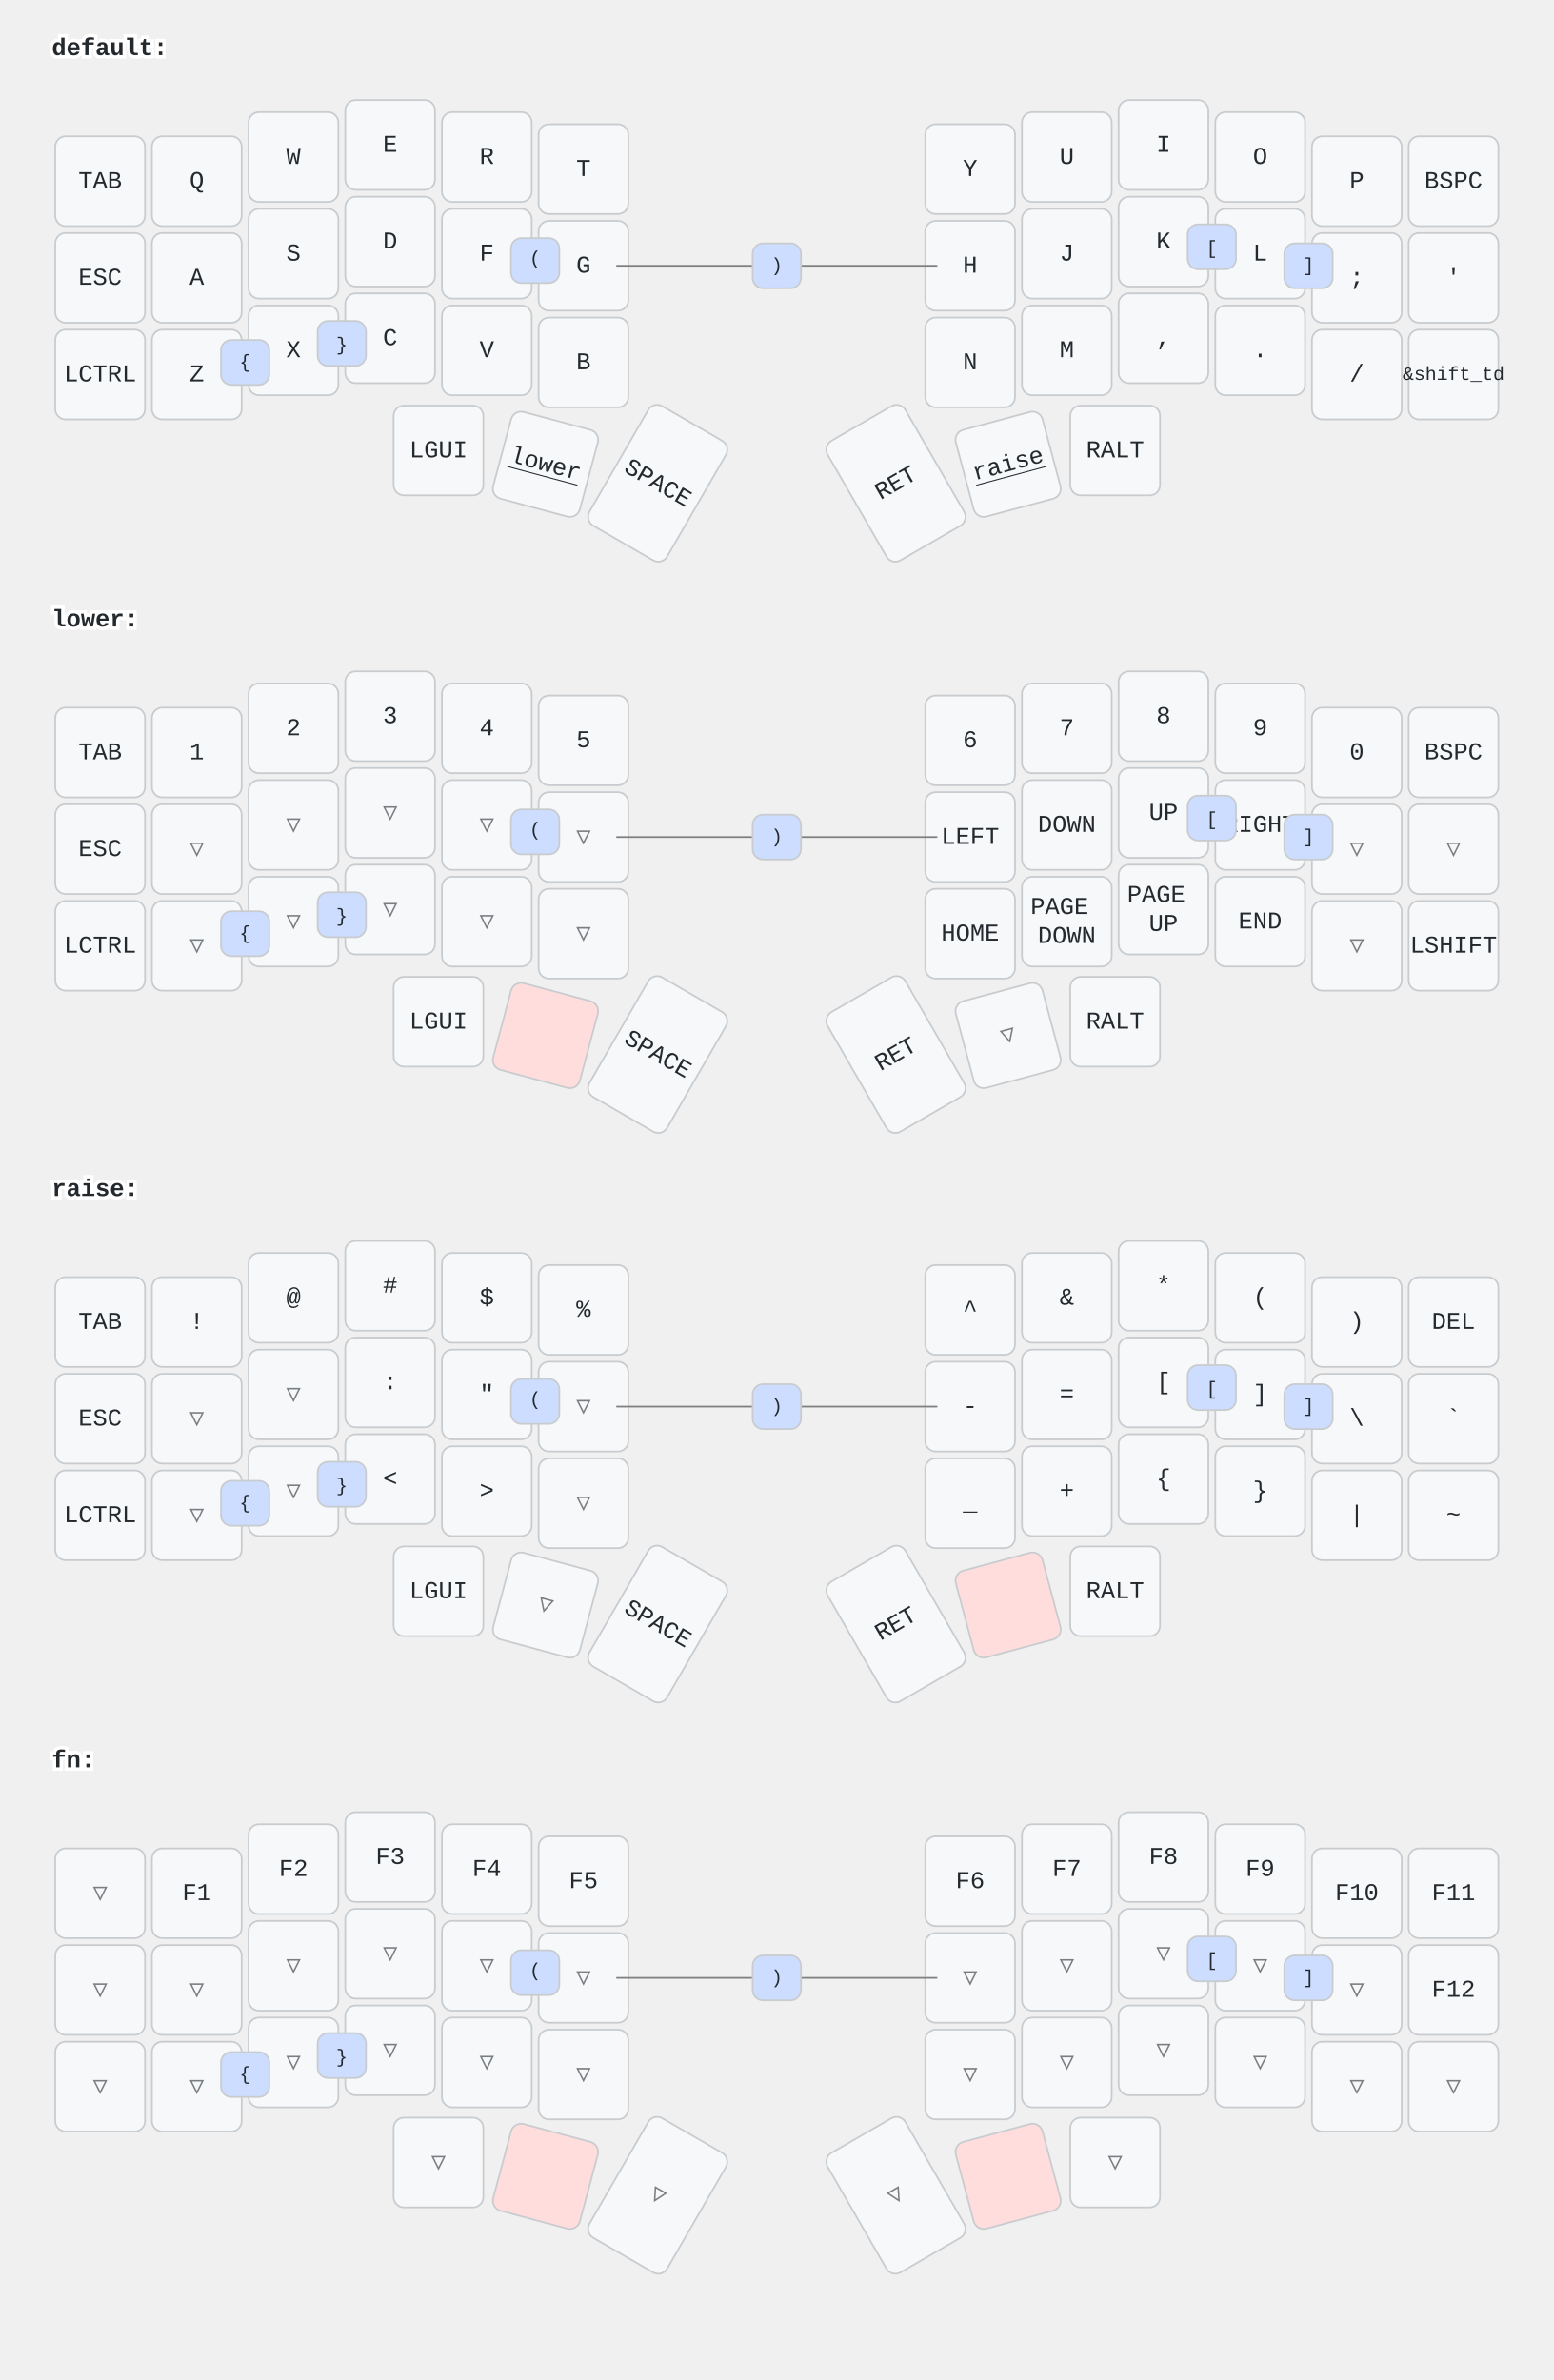
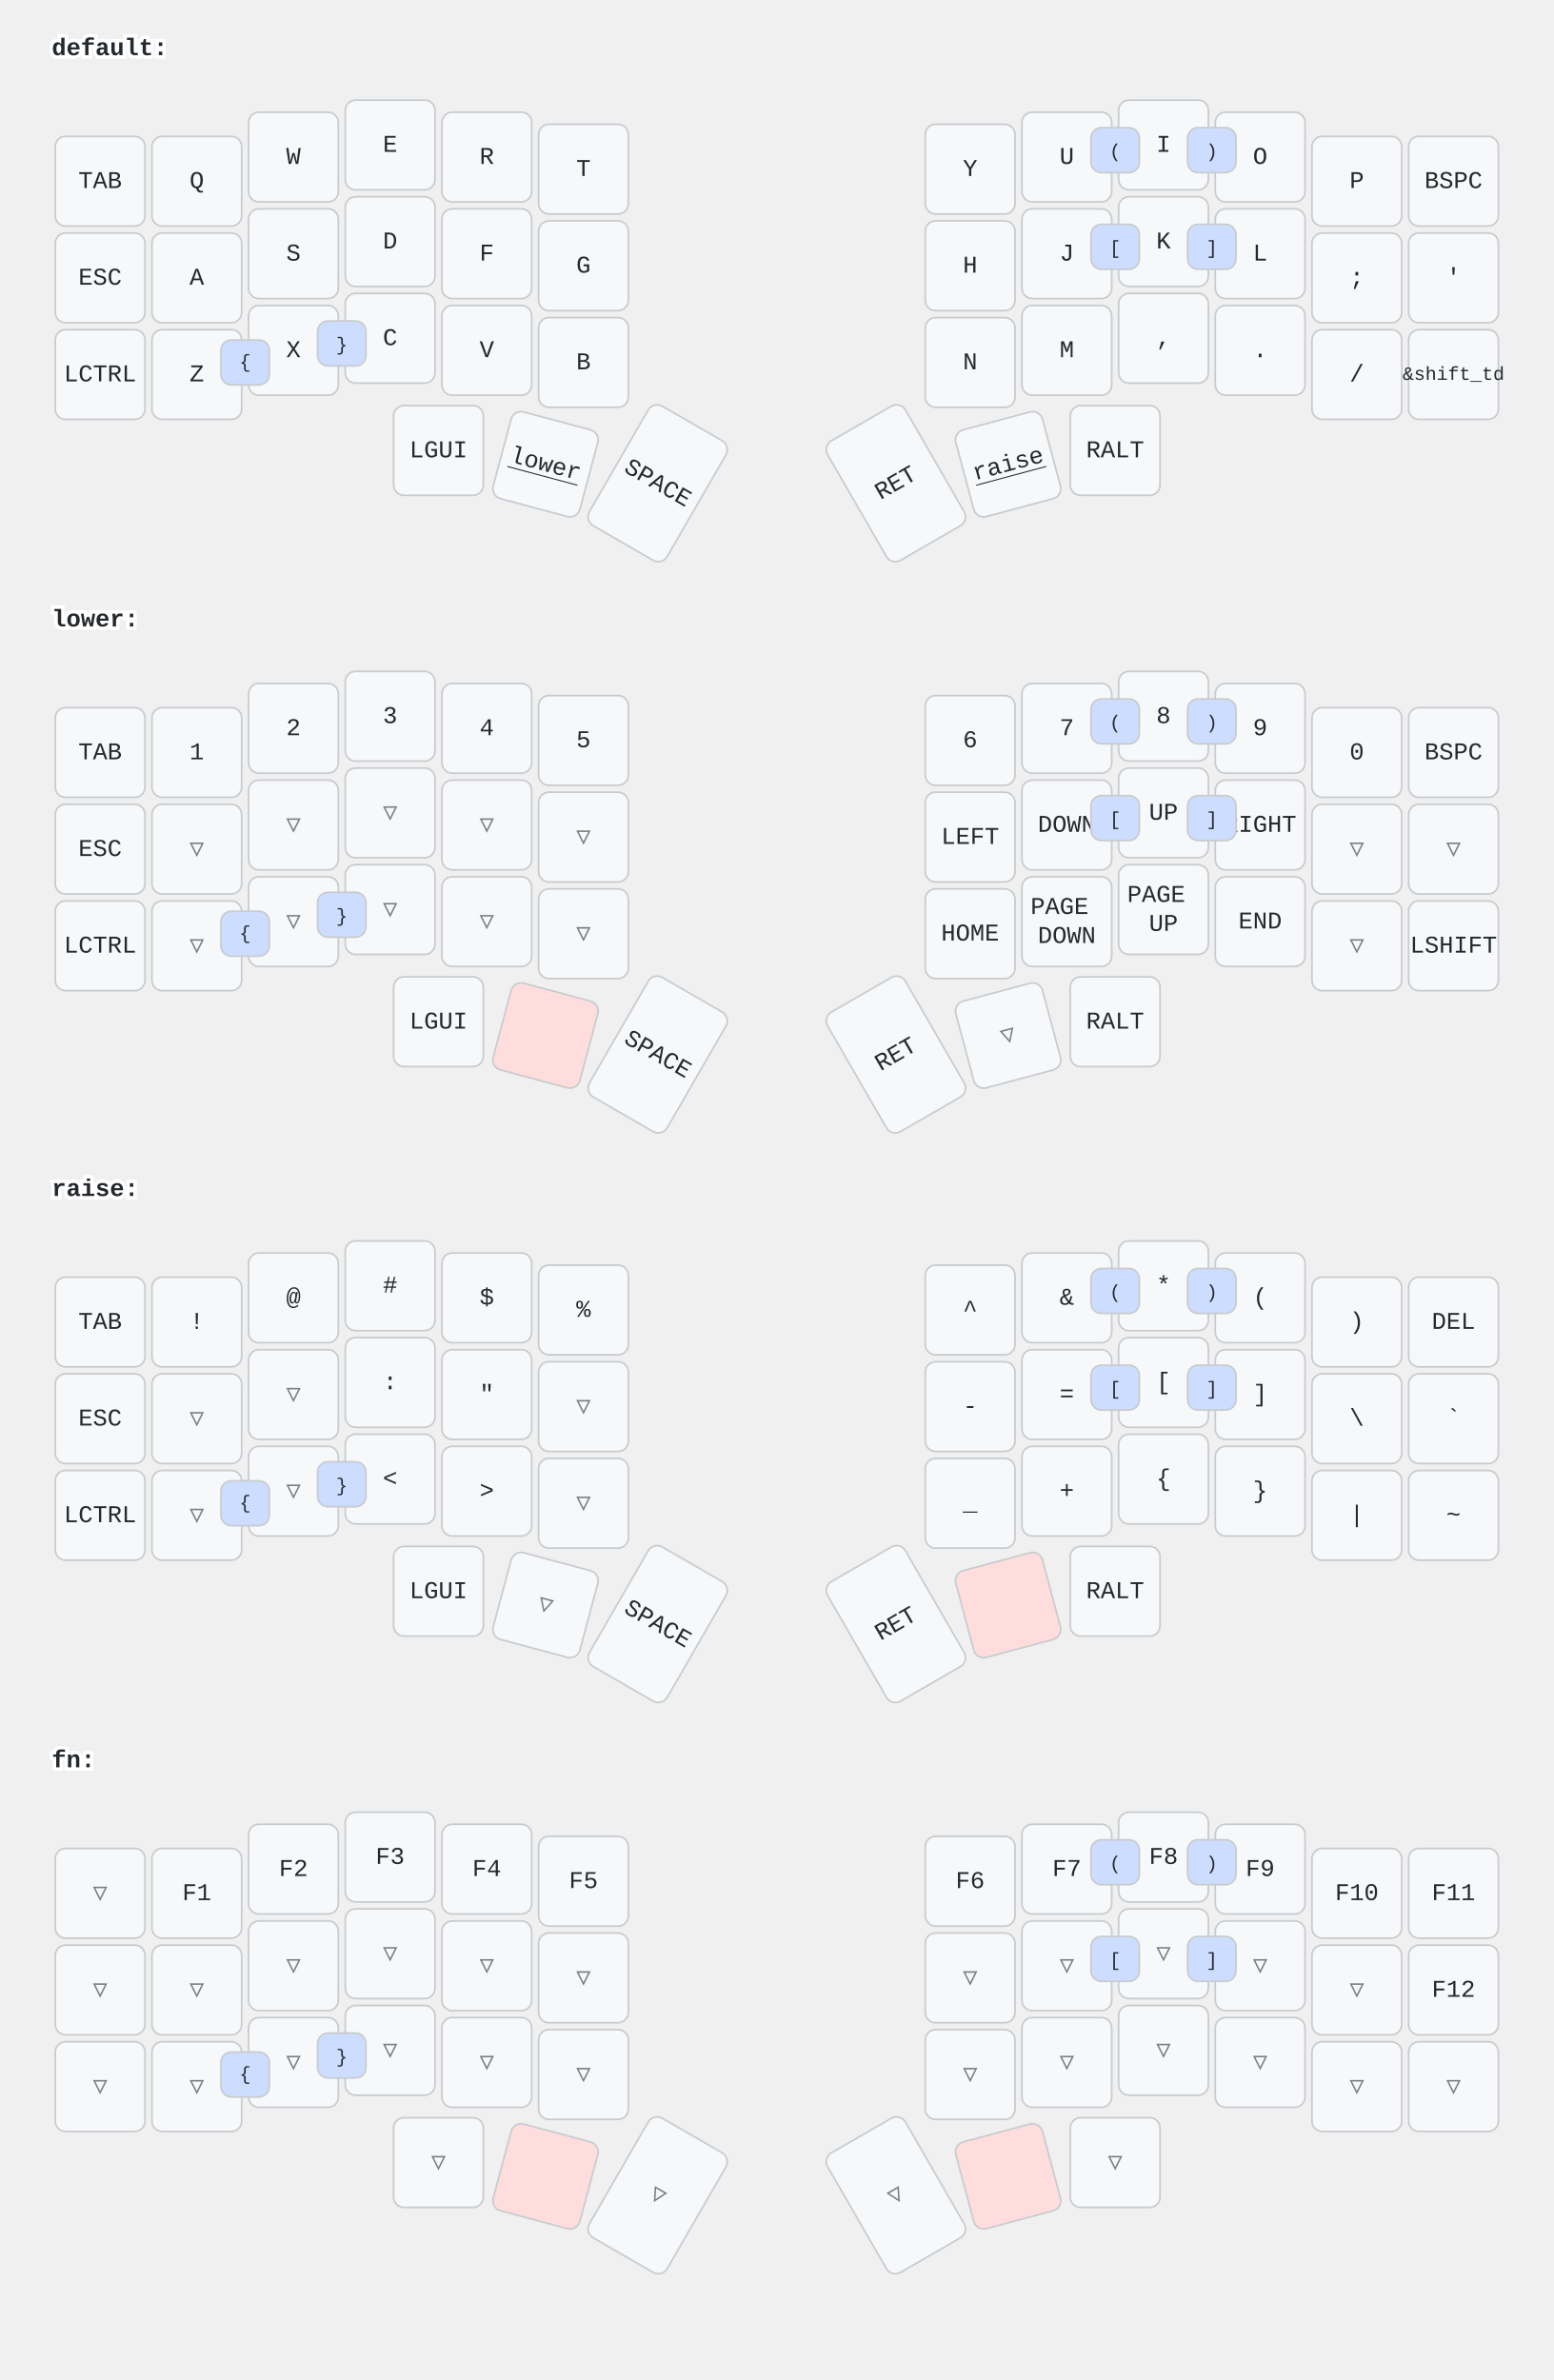
<svg xmlns="http://www.w3.org/2000/svg" width="900" height="1379" viewBox="0 0 900 1379" class="keymap">
  <style>/* inherit to force styles through use tags */
svg path {
    fill: inherit;
}

/* font and background color specifications */
svg.keymap {
    font-family: SFMono-Regular,Consolas,Liberation Mono,Menlo,monospace;
    font-size: 14px;
    font-kerning: normal;
    text-rendering: optimizeLegibility;
    fill: #24292e;
}

/* default key styling */
rect.key {
    fill: #f6f8fa;
}

rect.key, rect.combo {
    stroke: #c9cccf;
    stroke-width: 1;
}

/* default key side styling, only used is draw_key_sides is set */
rect.side {
    filter: brightness(90%);
}

/* color accent for combo boxes */
rect.combo, rect.combo-separate {
    fill: #cdf;
}

/* color accent for held keys */
rect.held, rect.combo.held {
    fill: #fdd;
}

/* color accent for ghost (optional) keys */
rect.ghost, rect.combo.ghost {
    stroke-dasharray: 4, 4;
    stroke-width: 2;
}

text {
    text-anchor: middle;
    dominant-baseline: middle;
}

/* styling for layer labels */
text.label {
    font-weight: bold;
    text-anchor: start;
    stroke: white;
    stroke-width: 4;
    paint-order: stroke;
}

/* styling for optional footer */
text.footer {
    text-anchor: end;
    dominant-baseline: auto;
    stroke: white;
    stroke-width: 4;
    paint-order: stroke;
}

/* styling for combo tap, and key non-tap label text */
text.combo, text.hold, text.shifted, text.left, text.right {
    font-size: 11px;
}

text.hold {
    text-anchor: middle;
    dominant-baseline: auto;
}

text.shifted {
    text-anchor: middle;
    dominant-baseline: hanging;
}

text.left {
    text-anchor: start;
}

text.right {
    text-anchor: end;
}

text.layer-activator {
    text-decoration: underline;
}

/* styling for hold/shifted label text in combo box */
text.combo.hold, text.combo.shifted, text.combo.left, text.combo.right {
    font-size: 8px;
}

/* lighter symbol for transparent keys */
text.trans {
    fill: #7b7e81;
}

/* styling for combo dendrons */
path.combo {
    stroke-width: 1;
    stroke: gray;
    fill: none;
}

/* Start Tabler Icons Cleanup */
/* cannot use height/width with glyphs */
.icon-tabler &gt; path {
    fill: inherit;
    stroke: inherit;
    stroke-width: 2;
}
/* hide tabler's default box */
.icon-tabler &gt; path[stroke="none"][fill="none"] {
    visibility: hidden;
}
/* End Tabler Icons Cleanup */
</style>
  <g transform="translate(30, 0)" class="layer-default">
    <text x="0" y="28" class="label" id="default">default:</text>
    <g transform="translate(0, 56)">
      <g transform="translate(28, 49)" class="key keypos-0">
        <rect rx="6" ry="6" x="-26" y="-26" width="52" height="52" class="key" />
        <text x="0" y="0" class="key tap">TAB</text>
      </g>
      <g transform="translate(84, 49)" class="key keypos-1">
        <rect rx="6" ry="6" x="-26" y="-26" width="52" height="52" class="key" />
        <text x="0" y="0" class="key tap">Q</text>
      </g>
      <g transform="translate(140, 35)" class="key keypos-2">
        <rect rx="6" ry="6" x="-26" y="-26" width="52" height="52" class="key" />
        <text x="0" y="0" class="key tap">W</text>
      </g>
      <g transform="translate(196, 28)" class="key keypos-3">
        <rect rx="6" ry="6" x="-26" y="-26" width="52" height="52" class="key" />
        <text x="0" y="0" class="key tap">E</text>
      </g>
      <g transform="translate(252, 35)" class="key keypos-4">
        <rect rx="6" ry="6" x="-26" y="-26" width="52" height="52" class="key" />
        <text x="0" y="0" class="key tap">R</text>
      </g>
      <g transform="translate(308, 42)" class="key keypos-5">
        <rect rx="6" ry="6" x="-26" y="-26" width="52" height="52" class="key" />
        <text x="0" y="0" class="key tap">T</text>
      </g>
      <g transform="translate(532, 42)" class="key keypos-6">
        <rect rx="6" ry="6" x="-26" y="-26" width="52" height="52" class="key" />
        <text x="0" y="0" class="key tap">Y</text>
      </g>
      <g transform="translate(588, 35)" class="key keypos-7">
        <rect rx="6" ry="6" x="-26" y="-26" width="52" height="52" class="key" />
        <text x="0" y="0" class="key tap">U</text>
      </g>
      <g transform="translate(644, 28)" class="key keypos-8">
        <rect rx="6" ry="6" x="-26" y="-26" width="52" height="52" class="key" />
        <text x="0" y="0" class="key tap">I</text>
      </g>
      <g transform="translate(700, 35)" class="key keypos-9">
        <rect rx="6" ry="6" x="-26" y="-26" width="52" height="52" class="key" />
        <text x="0" y="0" class="key tap">O</text>
      </g>
      <g transform="translate(756, 49)" class="key keypos-10">
        <rect rx="6" ry="6" x="-26" y="-26" width="52" height="52" class="key" />
        <text x="0" y="0" class="key tap">P</text>
      </g>
      <g transform="translate(812, 49)" class="key keypos-11">
        <rect rx="6" ry="6" x="-26" y="-26" width="52" height="52" class="key" />
        <text x="0" y="0" class="key tap">BSPC</text>
      </g>
      <g transform="translate(28, 105)" class="key keypos-12">
        <rect rx="6" ry="6" x="-26" y="-26" width="52" height="52" class="key" />
        <text x="0" y="0" class="key tap">ESC</text>
      </g>
      <g transform="translate(84, 105)" class="key keypos-13">
        <rect rx="6" ry="6" x="-26" y="-26" width="52" height="52" class="key" />
        <text x="0" y="0" class="key tap">A</text>
      </g>
      <g transform="translate(140, 91)" class="key keypos-14">
        <rect rx="6" ry="6" x="-26" y="-26" width="52" height="52" class="key" />
        <text x="0" y="0" class="key tap">S</text>
      </g>
      <g transform="translate(196, 84)" class="key keypos-15">
        <rect rx="6" ry="6" x="-26" y="-26" width="52" height="52" class="key" />
        <text x="0" y="0" class="key tap">D</text>
      </g>
      <g transform="translate(252, 91)" class="key keypos-16">
        <rect rx="6" ry="6" x="-26" y="-26" width="52" height="52" class="key" />
        <text x="0" y="0" class="key tap">F</text>
      </g>
      <g transform="translate(308, 98)" class="key keypos-17">
        <rect rx="6" ry="6" x="-26" y="-26" width="52" height="52" class="key" />
        <text x="0" y="0" class="key tap">G</text>
      </g>
      <g transform="translate(532, 98)" class="key keypos-18">
        <rect rx="6" ry="6" x="-26" y="-26" width="52" height="52" class="key" />
        <text x="0" y="0" class="key tap">H</text>
      </g>
      <g transform="translate(588, 91)" class="key keypos-19">
        <rect rx="6" ry="6" x="-26" y="-26" width="52" height="52" class="key" />
        <text x="0" y="0" class="key tap">J</text>
      </g>
      <g transform="translate(644, 84)" class="key keypos-20">
        <rect rx="6" ry="6" x="-26" y="-26" width="52" height="52" class="key" />
        <text x="0" y="0" class="key tap">K</text>
      </g>
      <g transform="translate(700, 91)" class="key keypos-21">
        <rect rx="6" ry="6" x="-26" y="-26" width="52" height="52" class="key" />
        <text x="0" y="0" class="key tap">L</text>
      </g>
      <g transform="translate(756, 105)" class="key keypos-22">
        <rect rx="6" ry="6" x="-26" y="-26" width="52" height="52" class="key" />
        <text x="0" y="0" class="key tap">;</text>
      </g>
      <g transform="translate(812, 105)" class="key keypos-23">
        <rect rx="6" ry="6" x="-26" y="-26" width="52" height="52" class="key" />
        <text x="0" y="0" class="key tap">'</text>
      </g>
      <g transform="translate(28, 161)" class="key keypos-24">
        <rect rx="6" ry="6" x="-26" y="-26" width="52" height="52" class="key" />
        <text x="0" y="0" class="key tap">LCTRL</text>
      </g>
      <g transform="translate(84, 161)" class="key keypos-25">
        <rect rx="6" ry="6" x="-26" y="-26" width="52" height="52" class="key" />
        <text x="0" y="0" class="key tap">Z</text>
      </g>
      <g transform="translate(140, 147)" class="key keypos-26">
        <rect rx="6" ry="6" x="-26" y="-26" width="52" height="52" class="key" />
        <text x="0" y="0" class="key tap">X</text>
      </g>
      <g transform="translate(196, 140)" class="key keypos-27">
        <rect rx="6" ry="6" x="-26" y="-26" width="52" height="52" class="key" />
        <text x="0" y="0" class="key tap">C</text>
      </g>
      <g transform="translate(252, 147)" class="key keypos-28">
        <rect rx="6" ry="6" x="-26" y="-26" width="52" height="52" class="key" />
        <text x="0" y="0" class="key tap">V</text>
      </g>
      <g transform="translate(308, 154)" class="key keypos-29">
        <rect rx="6" ry="6" x="-26" y="-26" width="52" height="52" class="key" />
        <text x="0" y="0" class="key tap">B</text>
      </g>
      <g transform="translate(532, 154)" class="key keypos-30">
        <rect rx="6" ry="6" x="-26" y="-26" width="52" height="52" class="key" />
        <text x="0" y="0" class="key tap">N</text>
      </g>
      <g transform="translate(588, 147)" class="key keypos-31">
        <rect rx="6" ry="6" x="-26" y="-26" width="52" height="52" class="key" />
        <text x="0" y="0" class="key tap">M</text>
      </g>
      <g transform="translate(644, 140)" class="key keypos-32">
        <rect rx="6" ry="6" x="-26" y="-26" width="52" height="52" class="key" />
        <text x="0" y="0" class="key tap">,</text>
      </g>
      <g transform="translate(700, 147)" class="key keypos-33">
        <rect rx="6" ry="6" x="-26" y="-26" width="52" height="52" class="key" />
        <text x="0" y="0" class="key tap">.</text>
      </g>
      <g transform="translate(756, 161)" class="key keypos-34">
        <rect rx="6" ry="6" x="-26" y="-26" width="52" height="52" class="key" />
        <text x="0" y="0" class="key tap">/</text>
      </g>
      <g transform="translate(812, 161)" class="key keypos-35">
        <rect rx="6" ry="6" x="-26" y="-26" width="52" height="52" class="key" />
        <text x="0" y="0" class="key tap">
          <tspan style="font-size: 78%">&amp;shift_td</tspan>
        </text>
      </g>
      <g transform="translate(224, 205)" class="key keypos-36">
        <rect rx="6" ry="6" x="-26" y="-26" width="52" height="52" class="key" />
        <text x="0" y="0" class="key tap">LGUI</text>
      </g>
      <g transform="translate(286, 213) rotate(15.0)" class="key keypos-37">
        <rect rx="6" ry="6" x="-26" y="-26" width="52" height="52" class="key" />
        <a href="#lower">
          <text x="0" y="0" class="key tap layer-activator">lower</text>
        </a>
      </g>
      <g transform="translate(351, 224) rotate(30.0)" class="key keypos-38">
        <rect rx="6" ry="6" x="-26" y="-40" width="52" height="80" class="key" />
        <text x="0" y="0" class="key tap">SPACE</text>
      </g>
      <g transform="translate(489, 224) rotate(-30.0)" class="key keypos-39">
        <rect rx="6" ry="6" x="-26" y="-40" width="52" height="80" class="key" />
        <text x="0" y="0" class="key tap">RET</text>
      </g>
      <g transform="translate(554, 213) rotate(-15.0)" class="key keypos-40">
        <rect rx="6" ry="6" x="-26" y="-26" width="52" height="52" class="key" />
        <a href="#raise">
          <text x="0" y="0" class="key tap layer-activator">raise</text>
        </a>
      </g>
      <g transform="translate(616, 205)" class="key keypos-41">
        <rect rx="6" ry="6" x="-26" y="-26" width="52" height="52" class="key" />
        <text x="0" y="0" class="key tap">RALT</text>
      </g>
      <g class="combo combopos-0">
-         <rect rx="6" ry="6" x="266" y="82" width="28" height="26" class="combo" />
-         <text x="280" y="94" class="combo tap">(</text>
+         <rect rx="6" ry="6" x="602" y="18" width="28" height="26" class="combo" />
+         <text x="616" y="32" class="combo tap">(</text>
      </g>
      <g class="combo combopos-1">
-         <path d="M420,98 l-93,0" class="combo" />
-         <path d="M420,98 l93,0" class="combo" />
-         <rect rx="6" ry="6" x="406" y="85" width="28" height="26" class="combo" />
-         <text x="420" y="98" class="combo tap">)</text>
+         <rect rx="6" ry="6" x="658" y="18" width="28" height="26" class="combo" />
+         <text x="672" y="32" class="combo tap">)</text>
      </g>
      <g class="combo combopos-2">
+         <rect rx="6" ry="6" x="602" y="74" width="28" height="26" class="combo" />
+         <text x="616" y="88" class="combo tap">[</text>
+       </g>
+       <g class="combo combopos-3">
        <rect rx="6" ry="6" x="658" y="74" width="28" height="26" class="combo" />
-         <text x="672" y="88" class="combo tap">[</text>
-       </g>
-       <g class="combo combopos-3">
-         <rect rx="6" ry="6" x="714" y="85" width="28" height="26" class="combo" />
-         <text x="728" y="98" class="combo tap">]</text>
+         <text x="672" y="88" class="combo tap">]</text>
      </g>
      <g class="combo combopos-4">
        <rect rx="6" ry="6" x="98" y="141" width="28" height="26" class="combo" />
        <text x="112" y="154" class="combo tap">{</text>
      </g>
      <g class="combo combopos-5">
        <rect rx="6" ry="6" x="154" y="130" width="28" height="26" class="combo" />
        <text x="168" y="144" class="combo tap">}</text>
      </g>
    </g>
  </g>
  <g transform="translate(30, 331)" class="layer-lower">
    <text x="0" y="28" class="label" id="lower">lower:</text>
    <g transform="translate(0, 56)">
      <g transform="translate(28, 49)" class="key keypos-0">
        <rect rx="6" ry="6" x="-26" y="-26" width="52" height="52" class="key" />
        <text x="0" y="0" class="key tap">TAB</text>
      </g>
      <g transform="translate(84, 49)" class="key keypos-1">
        <rect rx="6" ry="6" x="-26" y="-26" width="52" height="52" class="key" />
        <text x="0" y="0" class="key tap">1</text>
      </g>
      <g transform="translate(140, 35)" class="key keypos-2">
        <rect rx="6" ry="6" x="-26" y="-26" width="52" height="52" class="key" />
        <text x="0" y="0" class="key tap">2</text>
      </g>
      <g transform="translate(196, 28)" class="key keypos-3">
        <rect rx="6" ry="6" x="-26" y="-26" width="52" height="52" class="key" />
        <text x="0" y="0" class="key tap">3</text>
      </g>
      <g transform="translate(252, 35)" class="key keypos-4">
        <rect rx="6" ry="6" x="-26" y="-26" width="52" height="52" class="key" />
        <text x="0" y="0" class="key tap">4</text>
      </g>
      <g transform="translate(308, 42)" class="key keypos-5">
        <rect rx="6" ry="6" x="-26" y="-26" width="52" height="52" class="key" />
        <text x="0" y="0" class="key tap">5</text>
      </g>
      <g transform="translate(532, 42)" class="key keypos-6">
        <rect rx="6" ry="6" x="-26" y="-26" width="52" height="52" class="key" />
        <text x="0" y="0" class="key tap">6</text>
      </g>
      <g transform="translate(588, 35)" class="key keypos-7">
        <rect rx="6" ry="6" x="-26" y="-26" width="52" height="52" class="key" />
        <text x="0" y="0" class="key tap">7</text>
      </g>
      <g transform="translate(644, 28)" class="key keypos-8">
        <rect rx="6" ry="6" x="-26" y="-26" width="52" height="52" class="key" />
        <text x="0" y="0" class="key tap">8</text>
      </g>
      <g transform="translate(700, 35)" class="key keypos-9">
        <rect rx="6" ry="6" x="-26" y="-26" width="52" height="52" class="key" />
        <text x="0" y="0" class="key tap">9</text>
      </g>
      <g transform="translate(756, 49)" class="key keypos-10">
        <rect rx="6" ry="6" x="-26" y="-26" width="52" height="52" class="key" />
        <text x="0" y="0" class="key tap">0</text>
      </g>
      <g transform="translate(812, 49)" class="key keypos-11">
        <rect rx="6" ry="6" x="-26" y="-26" width="52" height="52" class="key" />
        <text x="0" y="0" class="key tap">BSPC</text>
      </g>
      <g transform="translate(28, 105)" class="key keypos-12">
        <rect rx="6" ry="6" x="-26" y="-26" width="52" height="52" class="key" />
        <text x="0" y="0" class="key tap">ESC</text>
      </g>
      <g transform="translate(84, 105)" class="key trans keypos-13">
        <rect rx="6" ry="6" x="-26" y="-26" width="52" height="52" class="key trans" />
        <text x="0" y="0" class="key trans tap">▽</text>
      </g>
      <g transform="translate(140, 91)" class="key trans keypos-14">
        <rect rx="6" ry="6" x="-26" y="-26" width="52" height="52" class="key trans" />
        <text x="0" y="0" class="key trans tap">▽</text>
      </g>
      <g transform="translate(196, 84)" class="key trans keypos-15">
        <rect rx="6" ry="6" x="-26" y="-26" width="52" height="52" class="key trans" />
        <text x="0" y="0" class="key trans tap">▽</text>
      </g>
      <g transform="translate(252, 91)" class="key trans keypos-16">
        <rect rx="6" ry="6" x="-26" y="-26" width="52" height="52" class="key trans" />
        <text x="0" y="0" class="key trans tap">▽</text>
      </g>
      <g transform="translate(308, 98)" class="key trans keypos-17">
        <rect rx="6" ry="6" x="-26" y="-26" width="52" height="52" class="key trans" />
        <text x="0" y="0" class="key trans tap">▽</text>
      </g>
      <g transform="translate(532, 98)" class="key keypos-18">
        <rect rx="6" ry="6" x="-26" y="-26" width="52" height="52" class="key" />
        <text x="0" y="0" class="key tap">LEFT</text>
      </g>
      <g transform="translate(588, 91)" class="key keypos-19">
        <rect rx="6" ry="6" x="-26" y="-26" width="52" height="52" class="key" />
        <text x="0" y="0" class="key tap">DOWN</text>
      </g>
      <g transform="translate(644, 84)" class="key keypos-20">
        <rect rx="6" ry="6" x="-26" y="-26" width="52" height="52" class="key" />
        <text x="0" y="0" class="key tap">UP</text>
      </g>
      <g transform="translate(700, 91)" class="key keypos-21">
        <rect rx="6" ry="6" x="-26" y="-26" width="52" height="52" class="key" />
        <text x="0" y="0" class="key tap">RIGHT</text>
      </g>
      <g transform="translate(756, 105)" class="key trans keypos-22">
        <rect rx="6" ry="6" x="-26" y="-26" width="52" height="52" class="key trans" />
        <text x="0" y="0" class="key trans tap">▽</text>
      </g>
      <g transform="translate(812, 105)" class="key trans keypos-23">
        <rect rx="6" ry="6" x="-26" y="-26" width="52" height="52" class="key trans" />
        <text x="0" y="0" class="key trans tap">▽</text>
      </g>
      <g transform="translate(28, 161)" class="key keypos-24">
        <rect rx="6" ry="6" x="-26" y="-26" width="52" height="52" class="key" />
        <text x="0" y="0" class="key tap">LCTRL</text>
      </g>
      <g transform="translate(84, 161)" class="key trans keypos-25">
        <rect rx="6" ry="6" x="-26" y="-26" width="52" height="52" class="key trans" />
        <text x="0" y="0" class="key trans tap">▽</text>
      </g>
      <g transform="translate(140, 147)" class="key trans keypos-26">
        <rect rx="6" ry="6" x="-26" y="-26" width="52" height="52" class="key trans" />
        <text x="0" y="0" class="key trans tap">▽</text>
      </g>
      <g transform="translate(196, 140)" class="key trans keypos-27">
        <rect rx="6" ry="6" x="-26" y="-26" width="52" height="52" class="key trans" />
        <text x="0" y="0" class="key trans tap">▽</text>
      </g>
      <g transform="translate(252, 147)" class="key trans keypos-28">
        <rect rx="6" ry="6" x="-26" y="-26" width="52" height="52" class="key trans" />
        <text x="0" y="0" class="key trans tap">▽</text>
      </g>
      <g transform="translate(308, 154)" class="key trans keypos-29">
        <rect rx="6" ry="6" x="-26" y="-26" width="52" height="52" class="key trans" />
        <text x="0" y="0" class="key trans tap">▽</text>
      </g>
      <g transform="translate(532, 154)" class="key keypos-30">
        <rect rx="6" ry="6" x="-26" y="-26" width="52" height="52" class="key" />
        <text x="0" y="0" class="key tap">HOME</text>
      </g>
      <g transform="translate(588, 147)" class="key keypos-31">
        <rect rx="6" ry="6" x="-26" y="-26" width="52" height="52" class="key" />
        <text x="0" y="0" class="key tap">
          <tspan x="0" dy="-0.6em">PAGE</tspan>
          <tspan x="0" dy="1.2em">DOWN</tspan>
        </text>
      </g>
      <g transform="translate(644, 140)" class="key keypos-32">
        <rect rx="6" ry="6" x="-26" y="-26" width="52" height="52" class="key" />
        <text x="0" y="0" class="key tap">
          <tspan x="0" dy="-0.6em">PAGE</tspan>
          <tspan x="0" dy="1.2em">UP</tspan>
        </text>
      </g>
      <g transform="translate(700, 147)" class="key keypos-33">
        <rect rx="6" ry="6" x="-26" y="-26" width="52" height="52" class="key" />
        <text x="0" y="0" class="key tap">END</text>
      </g>
      <g transform="translate(756, 161)" class="key trans keypos-34">
        <rect rx="6" ry="6" x="-26" y="-26" width="52" height="52" class="key trans" />
        <text x="0" y="0" class="key trans tap">▽</text>
      </g>
      <g transform="translate(812, 161)" class="key keypos-35">
        <rect rx="6" ry="6" x="-26" y="-26" width="52" height="52" class="key" />
        <text x="0" y="0" class="key tap">LSHIFT</text>
      </g>
      <g transform="translate(224, 205)" class="key keypos-36">
        <rect rx="6" ry="6" x="-26" y="-26" width="52" height="52" class="key" />
        <text x="0" y="0" class="key tap">LGUI</text>
      </g>
      <g transform="translate(286, 213) rotate(15.0)" class="key held keypos-37">
        <rect rx="6" ry="6" x="-26" y="-26" width="52" height="52" class="key held" />
      </g>
      <g transform="translate(351, 224) rotate(30.0)" class="key keypos-38">
        <rect rx="6" ry="6" x="-26" y="-40" width="52" height="80" class="key" />
        <text x="0" y="0" class="key tap">SPACE</text>
      </g>
      <g transform="translate(489, 224) rotate(-30.0)" class="key keypos-39">
        <rect rx="6" ry="6" x="-26" y="-40" width="52" height="80" class="key" />
        <text x="0" y="0" class="key tap">RET</text>
      </g>
      <g transform="translate(554, 213) rotate(-15.0)" class="key trans keypos-40">
        <rect rx="6" ry="6" x="-26" y="-26" width="52" height="52" class="key trans" />
        <text x="0" y="0" class="key trans tap">▽</text>
      </g>
      <g transform="translate(616, 205)" class="key keypos-41">
        <rect rx="6" ry="6" x="-26" y="-26" width="52" height="52" class="key" />
        <text x="0" y="0" class="key tap">RALT</text>
      </g>
      <g class="combo combopos-0">
-         <rect rx="6" ry="6" x="266" y="82" width="28" height="26" class="combo" />
-         <text x="280" y="94" class="combo tap">(</text>
+         <rect rx="6" ry="6" x="602" y="18" width="28" height="26" class="combo" />
+         <text x="616" y="32" class="combo tap">(</text>
      </g>
      <g class="combo combopos-1">
-         <path d="M420,98 l-93,0" class="combo" />
-         <path d="M420,98 l93,0" class="combo" />
-         <rect rx="6" ry="6" x="406" y="85" width="28" height="26" class="combo" />
-         <text x="420" y="98" class="combo tap">)</text>
+         <rect rx="6" ry="6" x="658" y="18" width="28" height="26" class="combo" />
+         <text x="672" y="32" class="combo tap">)</text>
      </g>
      <g class="combo combopos-2">
+         <rect rx="6" ry="6" x="602" y="74" width="28" height="26" class="combo" />
+         <text x="616" y="88" class="combo tap">[</text>
+       </g>
+       <g class="combo combopos-3">
        <rect rx="6" ry="6" x="658" y="74" width="28" height="26" class="combo" />
-         <text x="672" y="88" class="combo tap">[</text>
-       </g>
-       <g class="combo combopos-3">
-         <rect rx="6" ry="6" x="714" y="85" width="28" height="26" class="combo" />
-         <text x="728" y="98" class="combo tap">]</text>
+         <text x="672" y="88" class="combo tap">]</text>
      </g>
      <g class="combo combopos-4">
        <rect rx="6" ry="6" x="98" y="141" width="28" height="26" class="combo" />
        <text x="112" y="154" class="combo tap">{</text>
      </g>
      <g class="combo combopos-5">
        <rect rx="6" ry="6" x="154" y="130" width="28" height="26" class="combo" />
        <text x="168" y="144" class="combo tap">}</text>
      </g>
    </g>
  </g>
  <g transform="translate(30, 661)" class="layer-raise">
    <text x="0" y="28" class="label" id="raise">raise:</text>
    <g transform="translate(0, 56)">
      <g transform="translate(28, 49)" class="key keypos-0">
        <rect rx="6" ry="6" x="-26" y="-26" width="52" height="52" class="key" />
        <text x="0" y="0" class="key tap">TAB</text>
      </g>
      <g transform="translate(84, 49)" class="key keypos-1">
        <rect rx="6" ry="6" x="-26" y="-26" width="52" height="52" class="key" />
        <text x="0" y="0" class="key tap">!</text>
      </g>
      <g transform="translate(140, 35)" class="key keypos-2">
        <rect rx="6" ry="6" x="-26" y="-26" width="52" height="52" class="key" />
        <text x="0" y="0" class="key tap">@</text>
      </g>
      <g transform="translate(196, 28)" class="key keypos-3">
        <rect rx="6" ry="6" x="-26" y="-26" width="52" height="52" class="key" />
        <text x="0" y="0" class="key tap">#</text>
      </g>
      <g transform="translate(252, 35)" class="key keypos-4">
        <rect rx="6" ry="6" x="-26" y="-26" width="52" height="52" class="key" />
        <text x="0" y="0" class="key tap">$</text>
      </g>
      <g transform="translate(308, 42)" class="key keypos-5">
        <rect rx="6" ry="6" x="-26" y="-26" width="52" height="52" class="key" />
        <text x="0" y="0" class="key tap">%</text>
      </g>
      <g transform="translate(532, 42)" class="key keypos-6">
        <rect rx="6" ry="6" x="-26" y="-26" width="52" height="52" class="key" />
        <text x="0" y="0" class="key tap">^</text>
      </g>
      <g transform="translate(588, 35)" class="key keypos-7">
        <rect rx="6" ry="6" x="-26" y="-26" width="52" height="52" class="key" />
        <text x="0" y="0" class="key tap">&amp;</text>
      </g>
      <g transform="translate(644, 28)" class="key keypos-8">
        <rect rx="6" ry="6" x="-26" y="-26" width="52" height="52" class="key" />
        <text x="0" y="0" class="key tap">*</text>
      </g>
      <g transform="translate(700, 35)" class="key keypos-9">
        <rect rx="6" ry="6" x="-26" y="-26" width="52" height="52" class="key" />
        <text x="0" y="0" class="key tap">(</text>
      </g>
      <g transform="translate(756, 49)" class="key keypos-10">
        <rect rx="6" ry="6" x="-26" y="-26" width="52" height="52" class="key" />
        <text x="0" y="0" class="key tap">)</text>
      </g>
      <g transform="translate(812, 49)" class="key keypos-11">
        <rect rx="6" ry="6" x="-26" y="-26" width="52" height="52" class="key" />
        <text x="0" y="0" class="key tap">DEL</text>
      </g>
      <g transform="translate(28, 105)" class="key keypos-12">
        <rect rx="6" ry="6" x="-26" y="-26" width="52" height="52" class="key" />
        <text x="0" y="0" class="key tap">ESC</text>
      </g>
      <g transform="translate(84, 105)" class="key trans keypos-13">
        <rect rx="6" ry="6" x="-26" y="-26" width="52" height="52" class="key trans" />
        <text x="0" y="0" class="key trans tap">▽</text>
      </g>
      <g transform="translate(140, 91)" class="key trans keypos-14">
        <rect rx="6" ry="6" x="-26" y="-26" width="52" height="52" class="key trans" />
        <text x="0" y="0" class="key trans tap">▽</text>
      </g>
      <g transform="translate(196, 84)" class="key keypos-15">
        <rect rx="6" ry="6" x="-26" y="-26" width="52" height="52" class="key" />
        <text x="0" y="0" class="key tap">:</text>
      </g>
      <g transform="translate(252, 91)" class="key keypos-16">
        <rect rx="6" ry="6" x="-26" y="-26" width="52" height="52" class="key" />
        <text x="0" y="0" class="key tap">"</text>
      </g>
      <g transform="translate(308, 98)" class="key trans keypos-17">
        <rect rx="6" ry="6" x="-26" y="-26" width="52" height="52" class="key trans" />
        <text x="0" y="0" class="key trans tap">▽</text>
      </g>
      <g transform="translate(532, 98)" class="key keypos-18">
        <rect rx="6" ry="6" x="-26" y="-26" width="52" height="52" class="key" />
        <text x="0" y="0" class="key tap">-</text>
      </g>
      <g transform="translate(588, 91)" class="key keypos-19">
        <rect rx="6" ry="6" x="-26" y="-26" width="52" height="52" class="key" />
        <text x="0" y="0" class="key tap">=</text>
      </g>
      <g transform="translate(644, 84)" class="key keypos-20">
        <rect rx="6" ry="6" x="-26" y="-26" width="52" height="52" class="key" />
        <text x="0" y="0" class="key tap">[</text>
      </g>
      <g transform="translate(700, 91)" class="key keypos-21">
        <rect rx="6" ry="6" x="-26" y="-26" width="52" height="52" class="key" />
        <text x="0" y="0" class="key tap">]</text>
      </g>
      <g transform="translate(756, 105)" class="key keypos-22">
        <rect rx="6" ry="6" x="-26" y="-26" width="52" height="52" class="key" />
        <text x="0" y="0" class="key tap">\</text>
      </g>
      <g transform="translate(812, 105)" class="key keypos-23">
        <rect rx="6" ry="6" x="-26" y="-26" width="52" height="52" class="key" />
        <text x="0" y="0" class="key tap">`</text>
      </g>
      <g transform="translate(28, 161)" class="key keypos-24">
        <rect rx="6" ry="6" x="-26" y="-26" width="52" height="52" class="key" />
        <text x="0" y="0" class="key tap">LCTRL</text>
      </g>
      <g transform="translate(84, 161)" class="key trans keypos-25">
        <rect rx="6" ry="6" x="-26" y="-26" width="52" height="52" class="key trans" />
        <text x="0" y="0" class="key trans tap">▽</text>
      </g>
      <g transform="translate(140, 147)" class="key trans keypos-26">
        <rect rx="6" ry="6" x="-26" y="-26" width="52" height="52" class="key trans" />
        <text x="0" y="0" class="key trans tap">▽</text>
      </g>
      <g transform="translate(196, 140)" class="key keypos-27">
        <rect rx="6" ry="6" x="-26" y="-26" width="52" height="52" class="key" />
        <text x="0" y="0" class="key tap">&lt;</text>
      </g>
      <g transform="translate(252, 147)" class="key keypos-28">
        <rect rx="6" ry="6" x="-26" y="-26" width="52" height="52" class="key" />
        <text x="0" y="0" class="key tap">&gt;</text>
      </g>
      <g transform="translate(308, 154)" class="key trans keypos-29">
        <rect rx="6" ry="6" x="-26" y="-26" width="52" height="52" class="key trans" />
        <text x="0" y="0" class="key trans tap">▽</text>
      </g>
      <g transform="translate(532, 154)" class="key keypos-30">
        <rect rx="6" ry="6" x="-26" y="-26" width="52" height="52" class="key" />
        <text x="0" y="0" class="key tap">_</text>
      </g>
      <g transform="translate(588, 147)" class="key keypos-31">
        <rect rx="6" ry="6" x="-26" y="-26" width="52" height="52" class="key" />
        <text x="0" y="0" class="key tap">+</text>
      </g>
      <g transform="translate(644, 140)" class="key keypos-32">
        <rect rx="6" ry="6" x="-26" y="-26" width="52" height="52" class="key" />
        <text x="0" y="0" class="key tap">{</text>
      </g>
      <g transform="translate(700, 147)" class="key keypos-33">
        <rect rx="6" ry="6" x="-26" y="-26" width="52" height="52" class="key" />
        <text x="0" y="0" class="key tap">}</text>
      </g>
      <g transform="translate(756, 161)" class="key keypos-34">
        <rect rx="6" ry="6" x="-26" y="-26" width="52" height="52" class="key" />
        <text x="0" y="0" class="key tap">|</text>
      </g>
      <g transform="translate(812, 161)" class="key keypos-35">
        <rect rx="6" ry="6" x="-26" y="-26" width="52" height="52" class="key" />
        <text x="0" y="0" class="key tap">~</text>
      </g>
      <g transform="translate(224, 205)" class="key keypos-36">
        <rect rx="6" ry="6" x="-26" y="-26" width="52" height="52" class="key" />
        <text x="0" y="0" class="key tap">LGUI</text>
      </g>
      <g transform="translate(286, 213) rotate(15.0)" class="key trans keypos-37">
        <rect rx="6" ry="6" x="-26" y="-26" width="52" height="52" class="key trans" />
        <text x="0" y="0" class="key trans tap">▽</text>
      </g>
      <g transform="translate(351, 224) rotate(30.0)" class="key keypos-38">
        <rect rx="6" ry="6" x="-26" y="-40" width="52" height="80" class="key" />
        <text x="0" y="0" class="key tap">SPACE</text>
      </g>
      <g transform="translate(489, 224) rotate(-30.0)" class="key keypos-39">
        <rect rx="6" ry="6" x="-26" y="-40" width="52" height="80" class="key" />
        <text x="0" y="0" class="key tap">RET</text>
      </g>
      <g transform="translate(554, 213) rotate(-15.0)" class="key held keypos-40">
        <rect rx="6" ry="6" x="-26" y="-26" width="52" height="52" class="key held" />
      </g>
      <g transform="translate(616, 205)" class="key keypos-41">
        <rect rx="6" ry="6" x="-26" y="-26" width="52" height="52" class="key" />
        <text x="0" y="0" class="key tap">RALT</text>
      </g>
      <g class="combo combopos-0">
-         <rect rx="6" ry="6" x="266" y="82" width="28" height="26" class="combo" />
-         <text x="280" y="94" class="combo tap">(</text>
+         <rect rx="6" ry="6" x="602" y="18" width="28" height="26" class="combo" />
+         <text x="616" y="32" class="combo tap">(</text>
      </g>
      <g class="combo combopos-1">
-         <path d="M420,98 l-93,0" class="combo" />
-         <path d="M420,98 l93,0" class="combo" />
-         <rect rx="6" ry="6" x="406" y="85" width="28" height="26" class="combo" />
-         <text x="420" y="98" class="combo tap">)</text>
+         <rect rx="6" ry="6" x="658" y="18" width="28" height="26" class="combo" />
+         <text x="672" y="32" class="combo tap">)</text>
      </g>
      <g class="combo combopos-2">
+         <rect rx="6" ry="6" x="602" y="74" width="28" height="26" class="combo" />
+         <text x="616" y="88" class="combo tap">[</text>
+       </g>
+       <g class="combo combopos-3">
        <rect rx="6" ry="6" x="658" y="74" width="28" height="26" class="combo" />
-         <text x="672" y="88" class="combo tap">[</text>
-       </g>
-       <g class="combo combopos-3">
-         <rect rx="6" ry="6" x="714" y="85" width="28" height="26" class="combo" />
-         <text x="728" y="98" class="combo tap">]</text>
+         <text x="672" y="88" class="combo tap">]</text>
      </g>
      <g class="combo combopos-4">
        <rect rx="6" ry="6" x="98" y="141" width="28" height="26" class="combo" />
        <text x="112" y="154" class="combo tap">{</text>
      </g>
      <g class="combo combopos-5">
        <rect rx="6" ry="6" x="154" y="130" width="28" height="26" class="combo" />
        <text x="168" y="144" class="combo tap">}</text>
      </g>
    </g>
  </g>
  <g transform="translate(30, 992)" class="layer-fn">
    <text x="0" y="28" class="label" id="fn">fn:</text>
    <g transform="translate(0, 56)">
      <g transform="translate(28, 49)" class="key trans keypos-0">
        <rect rx="6" ry="6" x="-26" y="-26" width="52" height="52" class="key trans" />
        <text x="0" y="0" class="key trans tap">▽</text>
      </g>
      <g transform="translate(84, 49)" class="key keypos-1">
        <rect rx="6" ry="6" x="-26" y="-26" width="52" height="52" class="key" />
        <text x="0" y="0" class="key tap">F1</text>
      </g>
      <g transform="translate(140, 35)" class="key keypos-2">
        <rect rx="6" ry="6" x="-26" y="-26" width="52" height="52" class="key" />
        <text x="0" y="0" class="key tap">F2</text>
      </g>
      <g transform="translate(196, 28)" class="key keypos-3">
        <rect rx="6" ry="6" x="-26" y="-26" width="52" height="52" class="key" />
        <text x="0" y="0" class="key tap">F3</text>
      </g>
      <g transform="translate(252, 35)" class="key keypos-4">
        <rect rx="6" ry="6" x="-26" y="-26" width="52" height="52" class="key" />
        <text x="0" y="0" class="key tap">F4</text>
      </g>
      <g transform="translate(308, 42)" class="key keypos-5">
        <rect rx="6" ry="6" x="-26" y="-26" width="52" height="52" class="key" />
        <text x="0" y="0" class="key tap">F5</text>
      </g>
      <g transform="translate(532, 42)" class="key keypos-6">
        <rect rx="6" ry="6" x="-26" y="-26" width="52" height="52" class="key" />
        <text x="0" y="0" class="key tap">F6</text>
      </g>
      <g transform="translate(588, 35)" class="key keypos-7">
        <rect rx="6" ry="6" x="-26" y="-26" width="52" height="52" class="key" />
        <text x="0" y="0" class="key tap">F7</text>
      </g>
      <g transform="translate(644, 28)" class="key keypos-8">
        <rect rx="6" ry="6" x="-26" y="-26" width="52" height="52" class="key" />
        <text x="0" y="0" class="key tap">F8</text>
      </g>
      <g transform="translate(700, 35)" class="key keypos-9">
        <rect rx="6" ry="6" x="-26" y="-26" width="52" height="52" class="key" />
        <text x="0" y="0" class="key tap">F9</text>
      </g>
      <g transform="translate(756, 49)" class="key keypos-10">
        <rect rx="6" ry="6" x="-26" y="-26" width="52" height="52" class="key" />
        <text x="0" y="0" class="key tap">F10</text>
      </g>
      <g transform="translate(812, 49)" class="key keypos-11">
        <rect rx="6" ry="6" x="-26" y="-26" width="52" height="52" class="key" />
        <text x="0" y="0" class="key tap">F11</text>
      </g>
      <g transform="translate(28, 105)" class="key trans keypos-12">
        <rect rx="6" ry="6" x="-26" y="-26" width="52" height="52" class="key trans" />
        <text x="0" y="0" class="key trans tap">▽</text>
      </g>
      <g transform="translate(84, 105)" class="key trans keypos-13">
        <rect rx="6" ry="6" x="-26" y="-26" width="52" height="52" class="key trans" />
        <text x="0" y="0" class="key trans tap">▽</text>
      </g>
      <g transform="translate(140, 91)" class="key trans keypos-14">
        <rect rx="6" ry="6" x="-26" y="-26" width="52" height="52" class="key trans" />
        <text x="0" y="0" class="key trans tap">▽</text>
      </g>
      <g transform="translate(196, 84)" class="key trans keypos-15">
        <rect rx="6" ry="6" x="-26" y="-26" width="52" height="52" class="key trans" />
        <text x="0" y="0" class="key trans tap">▽</text>
      </g>
      <g transform="translate(252, 91)" class="key trans keypos-16">
        <rect rx="6" ry="6" x="-26" y="-26" width="52" height="52" class="key trans" />
        <text x="0" y="0" class="key trans tap">▽</text>
      </g>
      <g transform="translate(308, 98)" class="key trans keypos-17">
        <rect rx="6" ry="6" x="-26" y="-26" width="52" height="52" class="key trans" />
        <text x="0" y="0" class="key trans tap">▽</text>
      </g>
      <g transform="translate(532, 98)" class="key trans keypos-18">
        <rect rx="6" ry="6" x="-26" y="-26" width="52" height="52" class="key trans" />
        <text x="0" y="0" class="key trans tap">▽</text>
      </g>
      <g transform="translate(588, 91)" class="key trans keypos-19">
        <rect rx="6" ry="6" x="-26" y="-26" width="52" height="52" class="key trans" />
        <text x="0" y="0" class="key trans tap">▽</text>
      </g>
      <g transform="translate(644, 84)" class="key trans keypos-20">
        <rect rx="6" ry="6" x="-26" y="-26" width="52" height="52" class="key trans" />
        <text x="0" y="0" class="key trans tap">▽</text>
      </g>
      <g transform="translate(700, 91)" class="key trans keypos-21">
        <rect rx="6" ry="6" x="-26" y="-26" width="52" height="52" class="key trans" />
        <text x="0" y="0" class="key trans tap">▽</text>
      </g>
      <g transform="translate(756, 105)" class="key trans keypos-22">
        <rect rx="6" ry="6" x="-26" y="-26" width="52" height="52" class="key trans" />
        <text x="0" y="0" class="key trans tap">▽</text>
      </g>
      <g transform="translate(812, 105)" class="key keypos-23">
        <rect rx="6" ry="6" x="-26" y="-26" width="52" height="52" class="key" />
        <text x="0" y="0" class="key tap">F12</text>
      </g>
      <g transform="translate(28, 161)" class="key trans keypos-24">
        <rect rx="6" ry="6" x="-26" y="-26" width="52" height="52" class="key trans" />
        <text x="0" y="0" class="key trans tap">▽</text>
      </g>
      <g transform="translate(84, 161)" class="key trans keypos-25">
        <rect rx="6" ry="6" x="-26" y="-26" width="52" height="52" class="key trans" />
        <text x="0" y="0" class="key trans tap">▽</text>
      </g>
      <g transform="translate(140, 147)" class="key trans keypos-26">
        <rect rx="6" ry="6" x="-26" y="-26" width="52" height="52" class="key trans" />
        <text x="0" y="0" class="key trans tap">▽</text>
      </g>
      <g transform="translate(196, 140)" class="key trans keypos-27">
        <rect rx="6" ry="6" x="-26" y="-26" width="52" height="52" class="key trans" />
        <text x="0" y="0" class="key trans tap">▽</text>
      </g>
      <g transform="translate(252, 147)" class="key trans keypos-28">
        <rect rx="6" ry="6" x="-26" y="-26" width="52" height="52" class="key trans" />
        <text x="0" y="0" class="key trans tap">▽</text>
      </g>
      <g transform="translate(308, 154)" class="key trans keypos-29">
        <rect rx="6" ry="6" x="-26" y="-26" width="52" height="52" class="key trans" />
        <text x="0" y="0" class="key trans tap">▽</text>
      </g>
      <g transform="translate(532, 154)" class="key trans keypos-30">
        <rect rx="6" ry="6" x="-26" y="-26" width="52" height="52" class="key trans" />
        <text x="0" y="0" class="key trans tap">▽</text>
      </g>
      <g transform="translate(588, 147)" class="key trans keypos-31">
        <rect rx="6" ry="6" x="-26" y="-26" width="52" height="52" class="key trans" />
        <text x="0" y="0" class="key trans tap">▽</text>
      </g>
      <g transform="translate(644, 140)" class="key trans keypos-32">
        <rect rx="6" ry="6" x="-26" y="-26" width="52" height="52" class="key trans" />
        <text x="0" y="0" class="key trans tap">▽</text>
      </g>
      <g transform="translate(700, 147)" class="key trans keypos-33">
        <rect rx="6" ry="6" x="-26" y="-26" width="52" height="52" class="key trans" />
        <text x="0" y="0" class="key trans tap">▽</text>
      </g>
      <g transform="translate(756, 161)" class="key trans keypos-34">
        <rect rx="6" ry="6" x="-26" y="-26" width="52" height="52" class="key trans" />
        <text x="0" y="0" class="key trans tap">▽</text>
      </g>
      <g transform="translate(812, 161)" class="key trans keypos-35">
        <rect rx="6" ry="6" x="-26" y="-26" width="52" height="52" class="key trans" />
        <text x="0" y="0" class="key trans tap">▽</text>
      </g>
      <g transform="translate(224, 205)" class="key trans keypos-36">
        <rect rx="6" ry="6" x="-26" y="-26" width="52" height="52" class="key trans" />
        <text x="0" y="0" class="key trans tap">▽</text>
      </g>
      <g transform="translate(286, 213) rotate(15.0)" class="key held keypos-37">
        <rect rx="6" ry="6" x="-26" y="-26" width="52" height="52" class="key held" />
      </g>
      <g transform="translate(351, 224) rotate(30.0)" class="key trans keypos-38">
        <rect rx="6" ry="6" x="-26" y="-40" width="52" height="80" class="key trans" />
        <text x="0" y="0" class="key trans tap">▽</text>
      </g>
      <g transform="translate(489, 224) rotate(-30.0)" class="key trans keypos-39">
        <rect rx="6" ry="6" x="-26" y="-40" width="52" height="80" class="key trans" />
        <text x="0" y="0" class="key trans tap">▽</text>
      </g>
      <g transform="translate(554, 213) rotate(-15.0)" class="key held keypos-40">
        <rect rx="6" ry="6" x="-26" y="-26" width="52" height="52" class="key held" />
      </g>
      <g transform="translate(616, 205)" class="key trans keypos-41">
        <rect rx="6" ry="6" x="-26" y="-26" width="52" height="52" class="key trans" />
        <text x="0" y="0" class="key trans tap">▽</text>
      </g>
      <g class="combo combopos-0">
-         <rect rx="6" ry="6" x="266" y="82" width="28" height="26" class="combo" />
-         <text x="280" y="94" class="combo tap">(</text>
+         <rect rx="6" ry="6" x="602" y="18" width="28" height="26" class="combo" />
+         <text x="616" y="32" class="combo tap">(</text>
      </g>
      <g class="combo combopos-1">
-         <path d="M420,98 l-93,0" class="combo" />
-         <path d="M420,98 l93,0" class="combo" />
-         <rect rx="6" ry="6" x="406" y="85" width="28" height="26" class="combo" />
-         <text x="420" y="98" class="combo tap">)</text>
+         <rect rx="6" ry="6" x="658" y="18" width="28" height="26" class="combo" />
+         <text x="672" y="32" class="combo tap">)</text>
      </g>
      <g class="combo combopos-2">
+         <rect rx="6" ry="6" x="602" y="74" width="28" height="26" class="combo" />
+         <text x="616" y="88" class="combo tap">[</text>
+       </g>
+       <g class="combo combopos-3">
        <rect rx="6" ry="6" x="658" y="74" width="28" height="26" class="combo" />
-         <text x="672" y="88" class="combo tap">[</text>
-       </g>
-       <g class="combo combopos-3">
-         <rect rx="6" ry="6" x="714" y="85" width="28" height="26" class="combo" />
-         <text x="728" y="98" class="combo tap">]</text>
+         <text x="672" y="88" class="combo tap">]</text>
      </g>
      <g class="combo combopos-4">
        <rect rx="6" ry="6" x="98" y="141" width="28" height="26" class="combo" />
        <text x="112" y="154" class="combo tap">{</text>
      </g>
      <g class="combo combopos-5">
        <rect rx="6" ry="6" x="154" y="130" width="28" height="26" class="combo" />
        <text x="168" y="144" class="combo tap">}</text>
      </g>
    </g>
  </g>
</svg>
